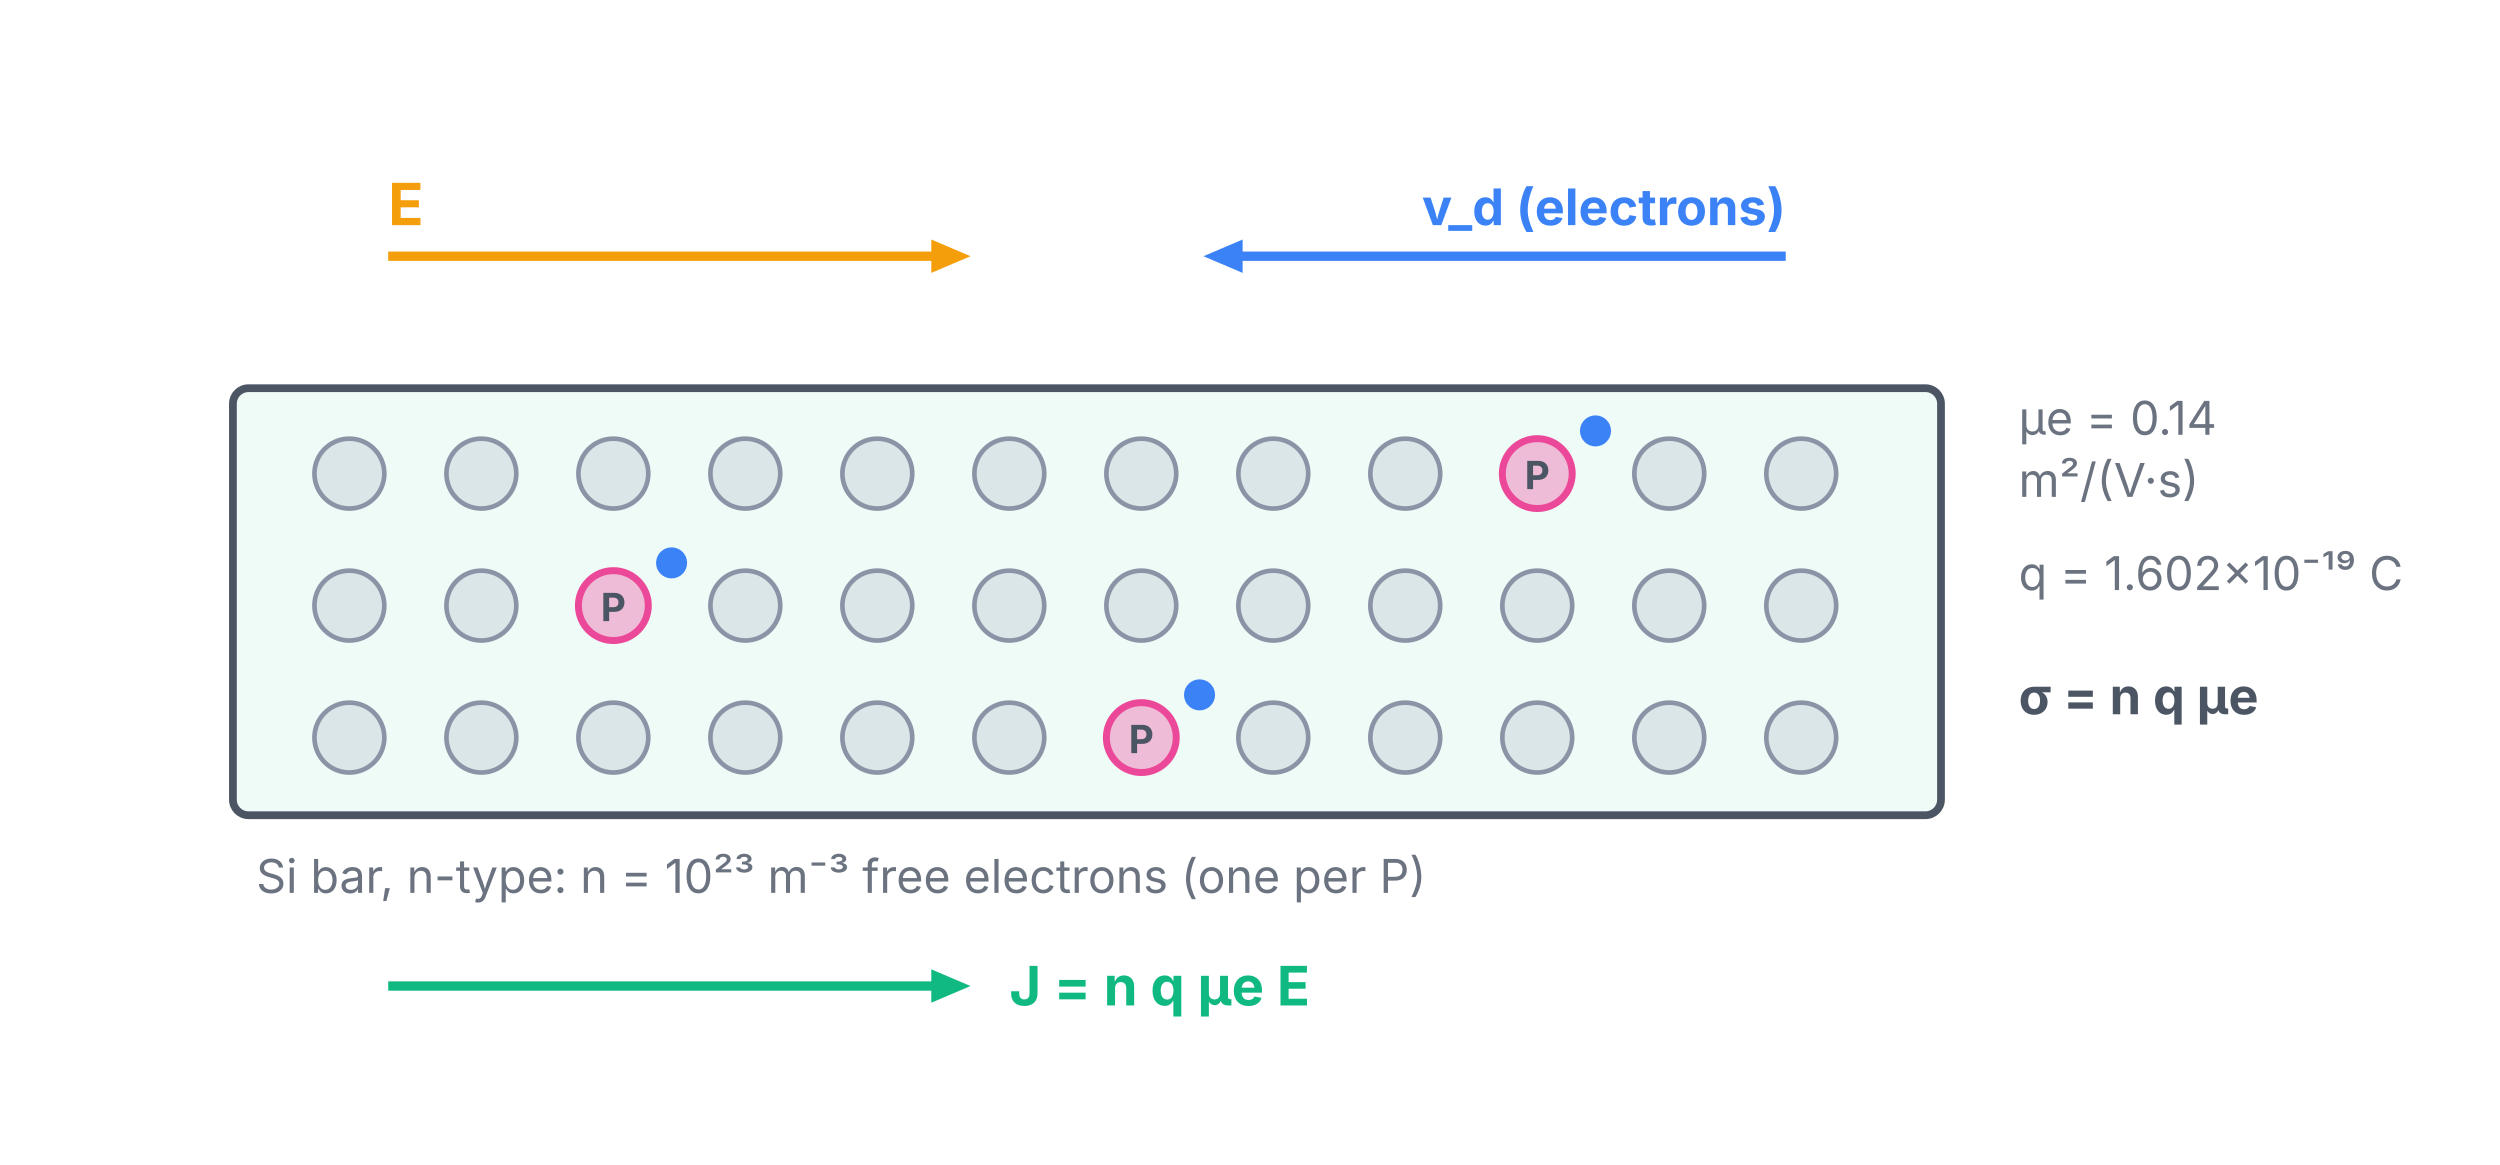
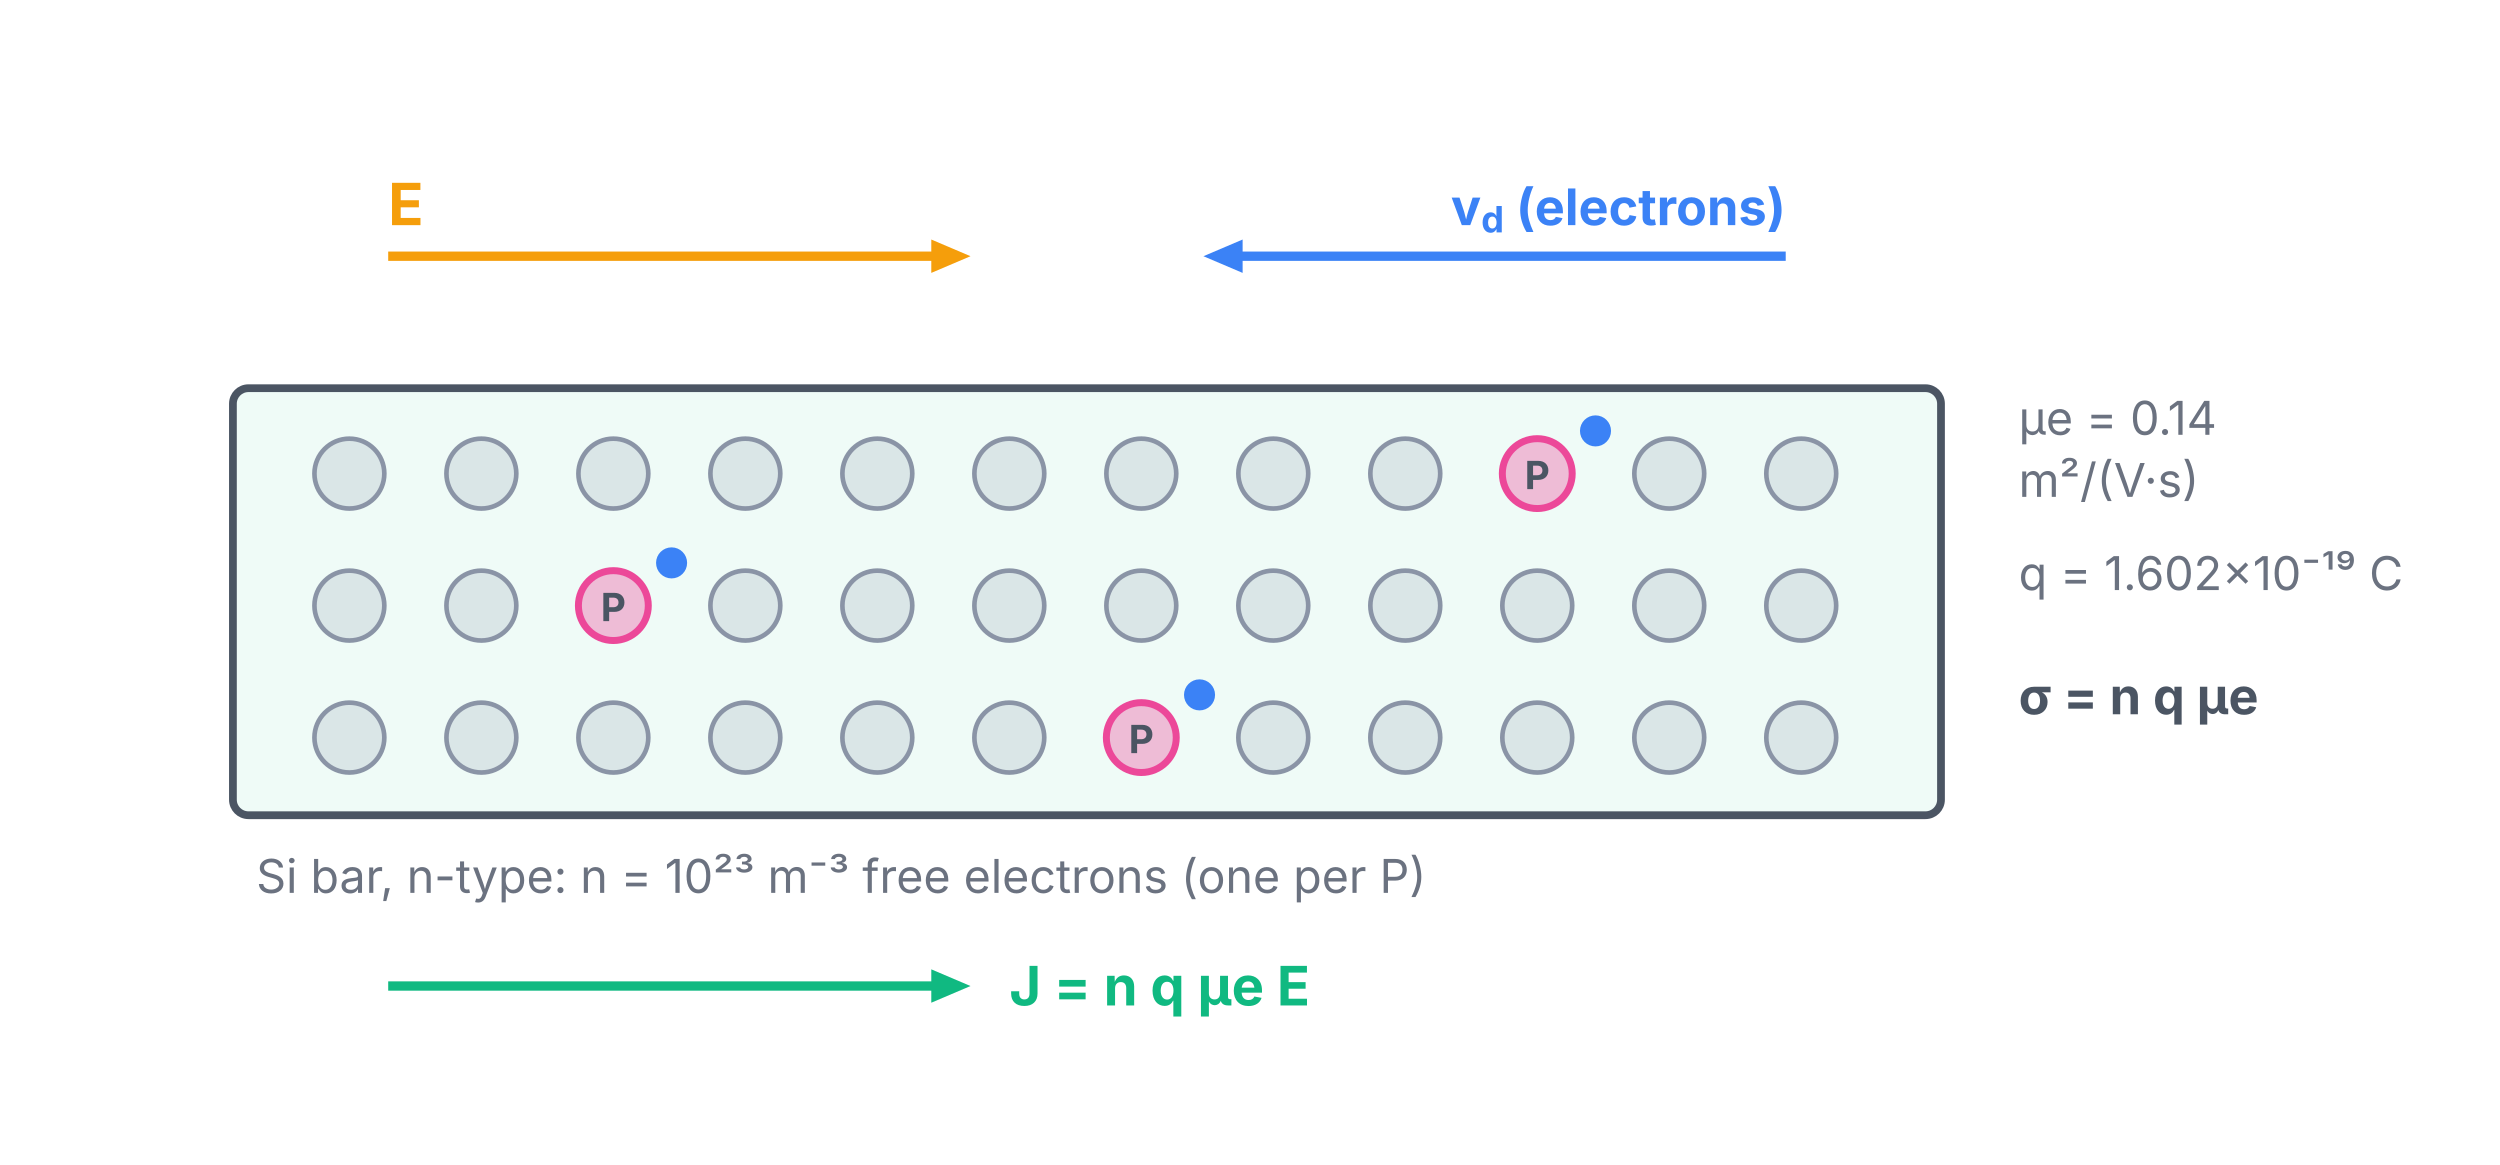
<svg xmlns="http://www.w3.org/2000/svg" viewBox="0 0 644 300" width="100%" class="fig-kit" style="max-width:644px;margin:0 auto;display:block" role="img" aria-label="Phosphorus-doped silicon bar">
  <g font-family="Inter, Arial, sans-serif" font-size="13" fill="#8a94a6">
    <rect x="60.0" y="100.0" width="440.0" height="110.0" rx="4" fill="#10b981" fill-opacity="0.07" stroke="#4b5563" stroke-width="2.0" stroke-linejoin="round" />
    <circle cx="90.0" cy="122.0" r="9.0" fill="#8a94a6" fill-opacity="0.2" stroke="#8a94a6" stroke-width="1.2" stroke-linejoin="round" />
    <circle cx="90.0" cy="156.0" r="9.0" fill="#8a94a6" fill-opacity="0.2" stroke="#8a94a6" stroke-width="1.2" stroke-linejoin="round" />
    <circle cx="90.0" cy="190.0" r="9.0" fill="#8a94a6" fill-opacity="0.2" stroke="#8a94a6" stroke-width="1.2" stroke-linejoin="round" />
    <circle cx="124.0" cy="122.0" r="9.0" fill="#8a94a6" fill-opacity="0.2" stroke="#8a94a6" stroke-width="1.2" stroke-linejoin="round" />
    <circle cx="124.0" cy="156.0" r="9.0" fill="#8a94a6" fill-opacity="0.2" stroke="#8a94a6" stroke-width="1.2" stroke-linejoin="round" />
    <circle cx="124.0" cy="190.0" r="9.0" fill="#8a94a6" fill-opacity="0.2" stroke="#8a94a6" stroke-width="1.2" stroke-linejoin="round" />
    <circle cx="158.0" cy="122.0" r="9.0" fill="#8a94a6" fill-opacity="0.2" stroke="#8a94a6" stroke-width="1.2" stroke-linejoin="round" />
    <circle cx="158.0" cy="156.0" r="9.0" fill="#ec4899" fill-opacity="0.35" stroke="#ec4899" stroke-width="1.8" stroke-linejoin="round" />
    <text x="158.0" y="160.0" fill="#4b5563" font-size="10" font-weight="700" text-anchor="middle">P</text>
    <circle cx="173.0" cy="145.0" r="3.5" fill="#3b82f6" stroke="#3b82f6" stroke-width="1" />
    <circle cx="158.0" cy="190.0" r="9.0" fill="#8a94a6" fill-opacity="0.2" stroke="#8a94a6" stroke-width="1.2" stroke-linejoin="round" />
    <circle cx="192.0" cy="122.0" r="9.0" fill="#8a94a6" fill-opacity="0.2" stroke="#8a94a6" stroke-width="1.2" stroke-linejoin="round" />
    <circle cx="192.0" cy="156.0" r="9.0" fill="#8a94a6" fill-opacity="0.2" stroke="#8a94a6" stroke-width="1.2" stroke-linejoin="round" />
    <circle cx="192.0" cy="190.0" r="9.0" fill="#8a94a6" fill-opacity="0.2" stroke="#8a94a6" stroke-width="1.2" stroke-linejoin="round" />
    <circle cx="226.0" cy="122.0" r="9.0" fill="#8a94a6" fill-opacity="0.2" stroke="#8a94a6" stroke-width="1.2" stroke-linejoin="round" />
    <circle cx="226.0" cy="156.0" r="9.0" fill="#8a94a6" fill-opacity="0.2" stroke="#8a94a6" stroke-width="1.2" stroke-linejoin="round" />
    <circle cx="226.0" cy="190.0" r="9.0" fill="#8a94a6" fill-opacity="0.2" stroke="#8a94a6" stroke-width="1.2" stroke-linejoin="round" />
    <circle cx="260.0" cy="122.0" r="9.0" fill="#8a94a6" fill-opacity="0.2" stroke="#8a94a6" stroke-width="1.2" stroke-linejoin="round" />
    <circle cx="260.0" cy="156.0" r="9.0" fill="#8a94a6" fill-opacity="0.2" stroke="#8a94a6" stroke-width="1.2" stroke-linejoin="round" />
    <circle cx="260.0" cy="190.0" r="9.0" fill="#8a94a6" fill-opacity="0.2" stroke="#8a94a6" stroke-width="1.2" stroke-linejoin="round" />
    <circle cx="294.0" cy="122.0" r="9.0" fill="#8a94a6" fill-opacity="0.2" stroke="#8a94a6" stroke-width="1.2" stroke-linejoin="round" />
    <circle cx="294.0" cy="156.0" r="9.0" fill="#8a94a6" fill-opacity="0.2" stroke="#8a94a6" stroke-width="1.2" stroke-linejoin="round" />
    <circle cx="294.0" cy="190.0" r="9.0" fill="#ec4899" fill-opacity="0.35" stroke="#ec4899" stroke-width="1.8" stroke-linejoin="round" />
    <text x="294.0" y="194.0" fill="#4b5563" font-size="10" font-weight="700" text-anchor="middle">P</text>
    <circle cx="309.0" cy="179.0" r="3.5" fill="#3b82f6" stroke="#3b82f6" stroke-width="1" />
    <circle cx="328.0" cy="122.0" r="9.0" fill="#8a94a6" fill-opacity="0.2" stroke="#8a94a6" stroke-width="1.2" stroke-linejoin="round" />
    <circle cx="328.0" cy="156.0" r="9.0" fill="#8a94a6" fill-opacity="0.2" stroke="#8a94a6" stroke-width="1.2" stroke-linejoin="round" />
    <circle cx="328.0" cy="190.0" r="9.0" fill="#8a94a6" fill-opacity="0.2" stroke="#8a94a6" stroke-width="1.2" stroke-linejoin="round" />
    <circle cx="362.0" cy="122.0" r="9.0" fill="#8a94a6" fill-opacity="0.2" stroke="#8a94a6" stroke-width="1.2" stroke-linejoin="round" />
    <circle cx="362.0" cy="156.0" r="9.0" fill="#8a94a6" fill-opacity="0.2" stroke="#8a94a6" stroke-width="1.2" stroke-linejoin="round" />
    <circle cx="362.0" cy="190.0" r="9.0" fill="#8a94a6" fill-opacity="0.2" stroke="#8a94a6" stroke-width="1.2" stroke-linejoin="round" />
    <circle cx="396.0" cy="122.0" r="9.0" fill="#ec4899" fill-opacity="0.35" stroke="#ec4899" stroke-width="1.8" stroke-linejoin="round" />
    <text x="396.0" y="126.0" fill="#4b5563" font-size="10" font-weight="700" text-anchor="middle">P</text>
    <circle cx="411.0" cy="111.0" r="3.5" fill="#3b82f6" stroke="#3b82f6" stroke-width="1" />
    <circle cx="396.0" cy="156.0" r="9.0" fill="#8a94a6" fill-opacity="0.2" stroke="#8a94a6" stroke-width="1.2" stroke-linejoin="round" />
    <circle cx="396.0" cy="190.0" r="9.0" fill="#8a94a6" fill-opacity="0.2" stroke="#8a94a6" stroke-width="1.2" stroke-linejoin="round" />
    <circle cx="430.0" cy="122.0" r="9.0" fill="#8a94a6" fill-opacity="0.2" stroke="#8a94a6" stroke-width="1.2" stroke-linejoin="round" />
    <circle cx="430.0" cy="156.0" r="9.0" fill="#8a94a6" fill-opacity="0.2" stroke="#8a94a6" stroke-width="1.2" stroke-linejoin="round" />
    <circle cx="430.0" cy="190.0" r="9.0" fill="#8a94a6" fill-opacity="0.2" stroke="#8a94a6" stroke-width="1.2" stroke-linejoin="round" />
    <circle cx="464.0" cy="122.0" r="9.0" fill="#8a94a6" fill-opacity="0.2" stroke="#8a94a6" stroke-width="1.2" stroke-linejoin="round" />
    <circle cx="464.0" cy="156.0" r="9.0" fill="#8a94a6" fill-opacity="0.2" stroke="#8a94a6" stroke-width="1.2" stroke-linejoin="round" />
    <circle cx="464.0" cy="190.0" r="9.0" fill="#8a94a6" fill-opacity="0.2" stroke="#8a94a6" stroke-width="1.2" stroke-linejoin="round" />
    <text x="66.0" y="230.0" fill="#6b7280" font-size="12" font-weight="400" text-anchor="start">Si bar, n-type: n = 10²³ m⁻³ free electrons (one per P)</text>
    <line x1="100.0" y1="66.0" x2="243.4" y2="66.0" stroke="#f59e0b" stroke-width="2.4" />
    <path d="M250.0,66.0 L239.9,70.3 L239.9,61.7 Z" fill="#f59e0b" />
    <text x="100.0" y="58.0" fill="#f59e0b" font-size="15" font-weight="700" text-anchor="start">E</text>
    <line x1="460.0" y1="66.0" x2="316.6" y2="66.0" stroke="#3b82f6" stroke-width="2.4" />
    <path d="M310.0,66.0 L320.1,61.7 L320.1,70.3 Z" fill="#3b82f6" />
-     <text x="460.0" y="58.0" fill="#3b82f6" font-size="13" font-weight="700" text-anchor="end">v_d (electrons)</text>
+     <text x="460.0" y="58.0" fill="#3b82f6" font-size="13" font-weight="700" text-anchor="end">v<tspan baseline-shift="sub" font-size="72%">d</tspan> (electrons)</text>
    <line x1="100.0" y1="254.0" x2="243.4" y2="254.0" stroke="#10b981" stroke-width="2.4" />
    <path d="M250.0,254.0 L239.9,258.3 L239.9,249.7 Z" fill="#10b981" />
    <text x="260.0" y="259.0" fill="#10b981" font-size="14" font-weight="700" text-anchor="start">J = n q μe E</text>
    <text x="520.0" y="112.0" fill="#6b7280" font-size="12" font-weight="400" text-anchor="start">μe = 0.14</text>
    <text x="520.0" y="128.0" fill="#6b7280" font-size="12" font-weight="400" text-anchor="start">m²/(V·s)</text>
    <text x="520.0" y="152.0" fill="#6b7280" font-size="12" font-weight="400" text-anchor="start">q = 1.602×10⁻¹⁹ C</text>
    <text x="520.0" y="184.0" fill="#4b5563" font-size="13" font-weight="700" text-anchor="start">σ = n q μe</text>
  </g>
</svg>
